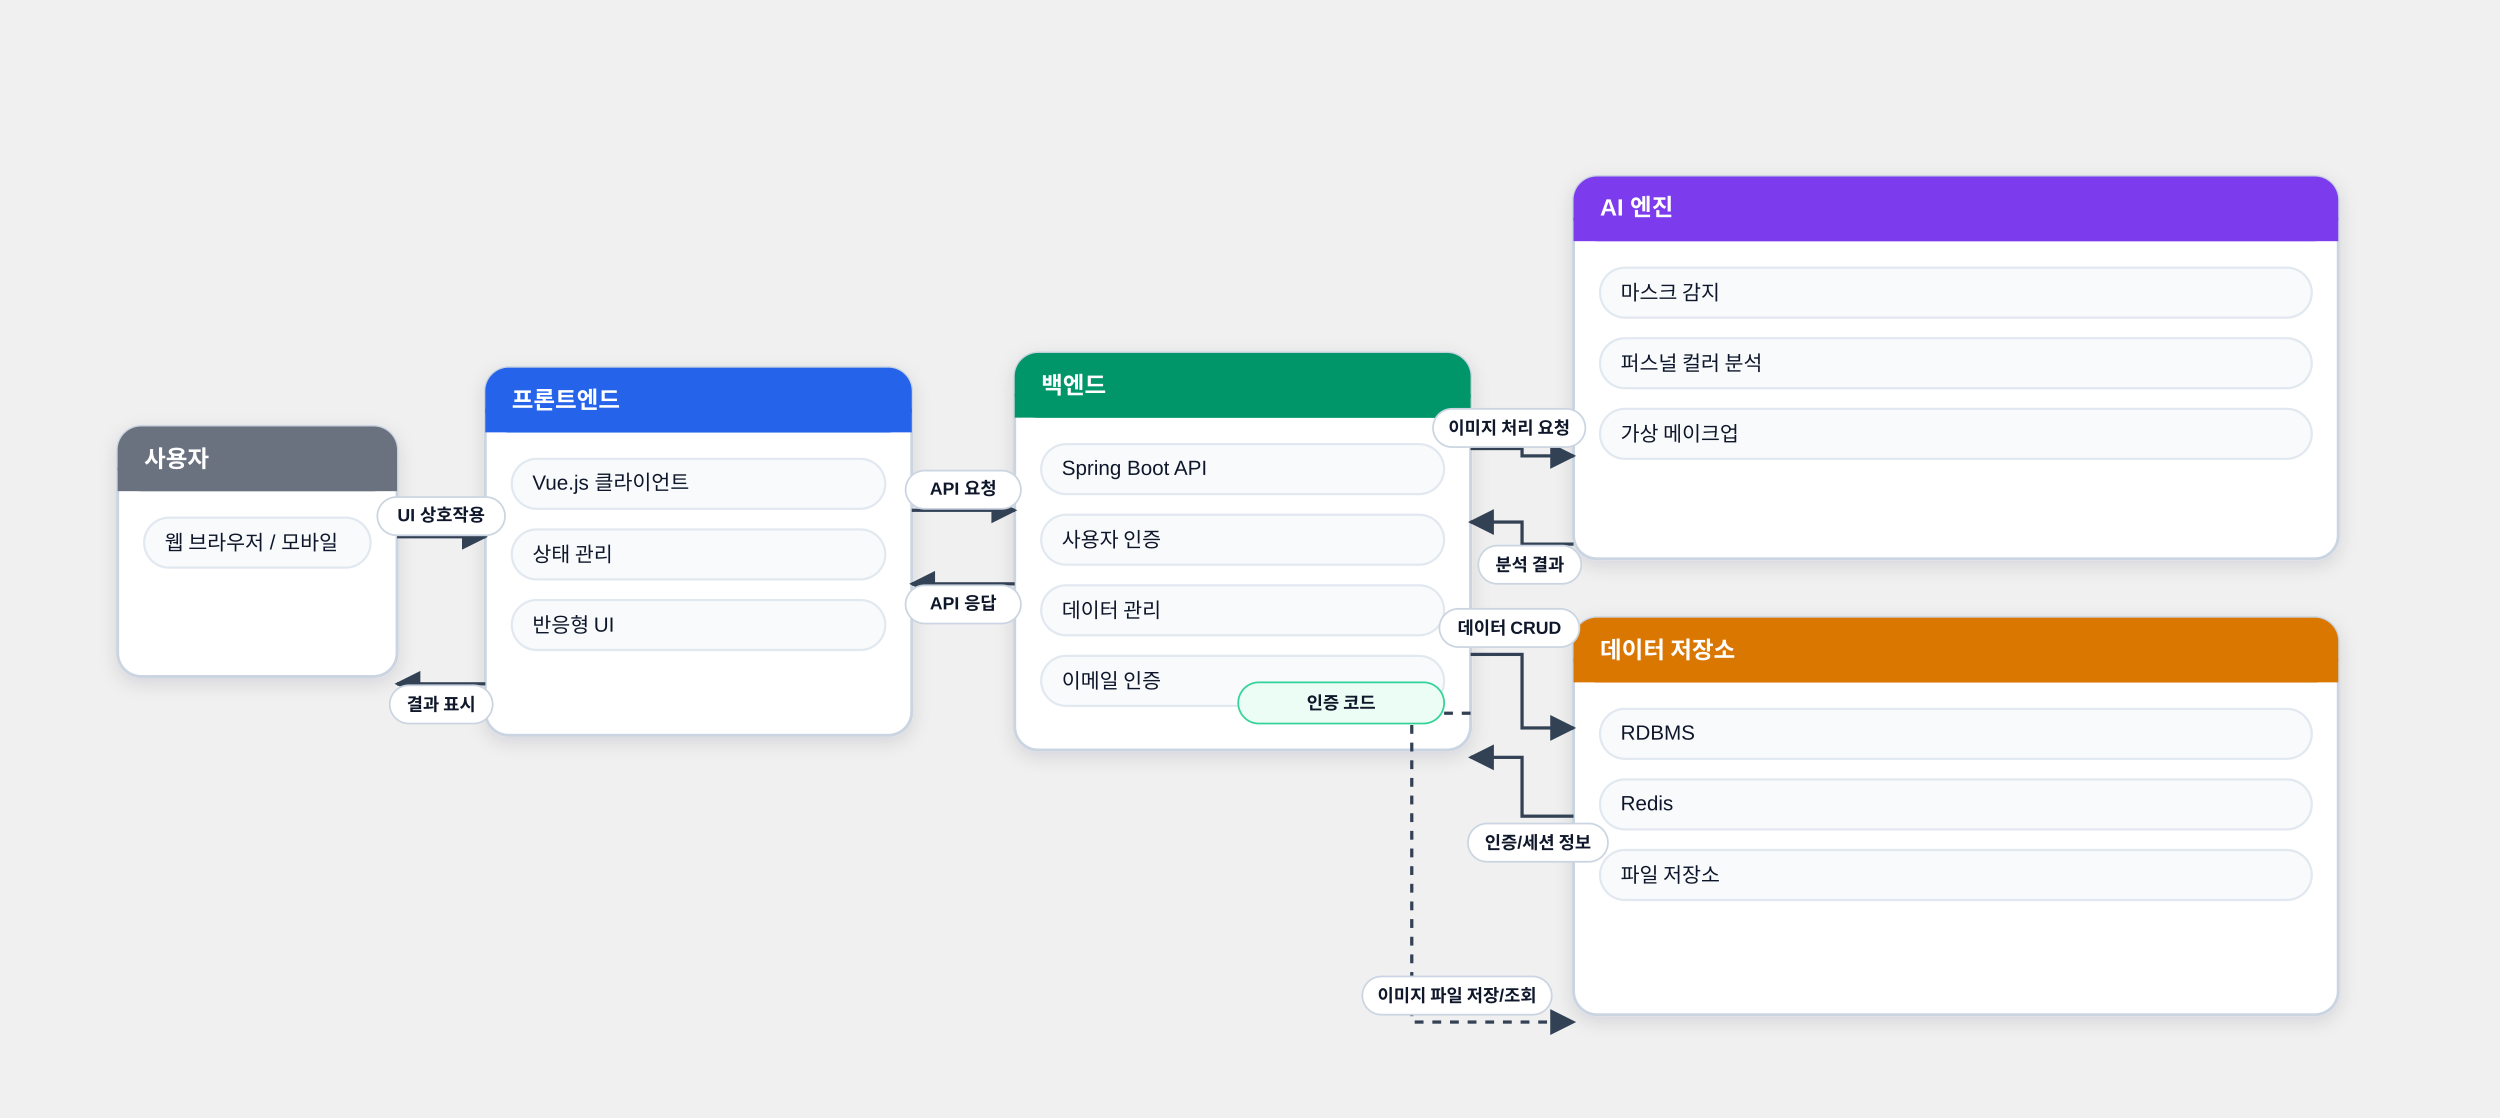
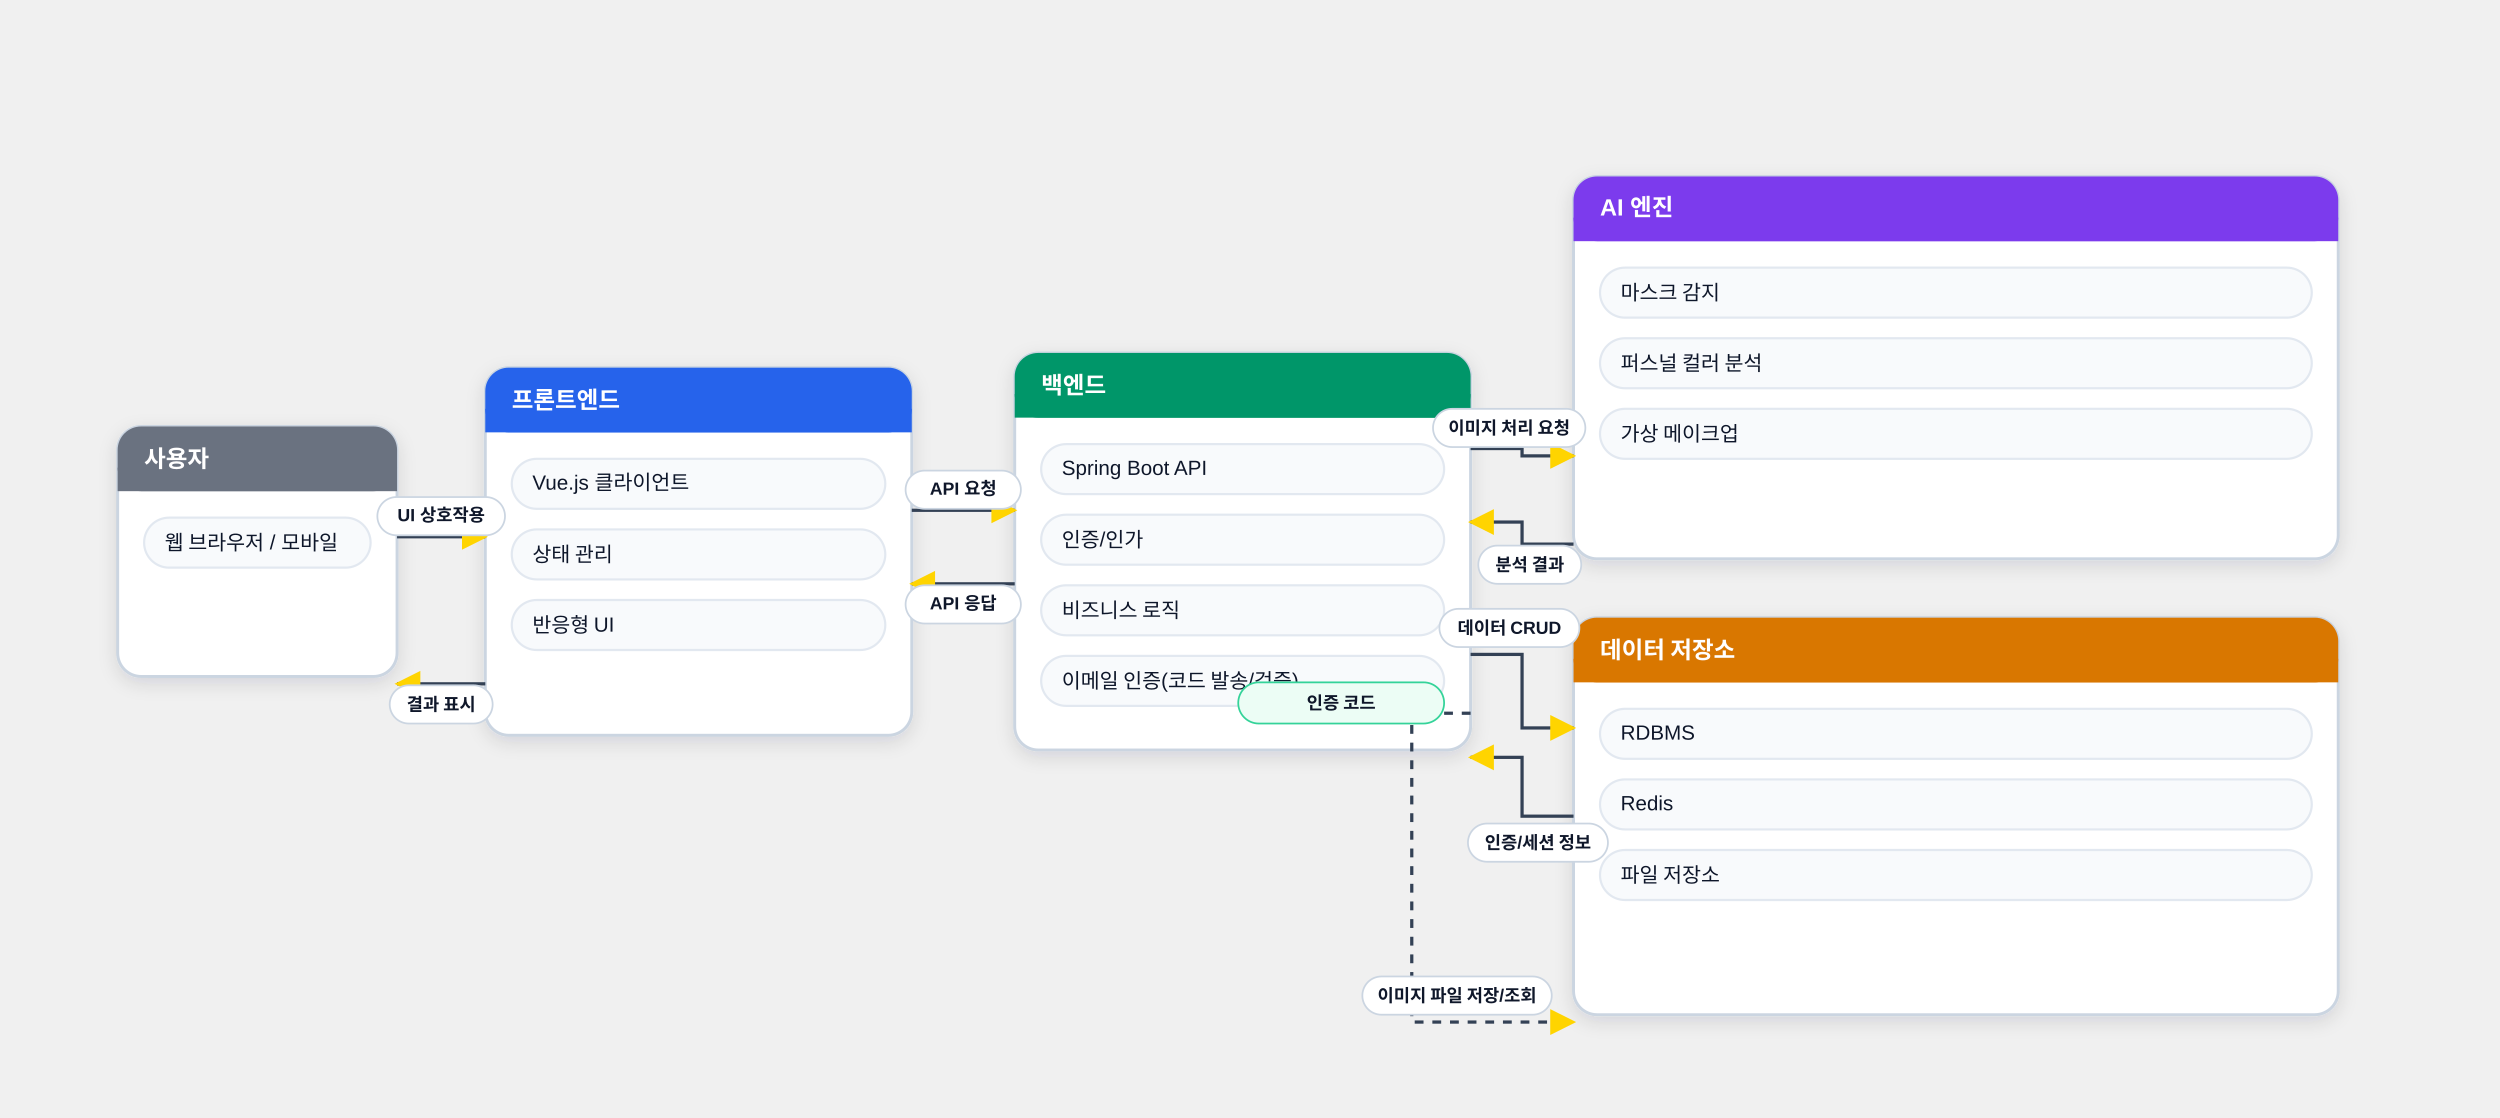
<svg xmlns="http://www.w3.org/2000/svg" width="1700" height="760" viewBox="0 0 1700 760">
  <defs>
    <filter id="shadow" x="-20%" y="-20%" width="140%" height="140%">
      <feDropShadow dx="0" dy="4" stdDeviation="6" flood-color="#0F172A" flood-opacity="0.12" />
    </filter>
    <marker id="arrow" viewBox="0 0 10 10" refX="9" refY="5" markerWidth="8" markerHeight="8" orient="auto">
-       <path d="M 0 0 L 10 5 L 0 10 z" fill="#334155" />
+       <path d="M 0 0 L 10 5 L 0 10 z" fill="#FFD400" />
    </marker>
    <style>.title{font:700 16px "Pretendard","Noto Sans KR","Apple SD Gothic Neo","Malgun Gothic",Arial,sans-serif;}.item{font:500 14px "Pretendard","Noto Sans KR","Apple SD Gothic Neo","Malgun Gothic",Arial,sans-serif; fill:#0F172A;}.arrow{stroke:#334155; stroke-width:2.2;}.arrowDash{stroke:#334155; stroke-width:2.2; stroke-dasharray:6 6;}.labelText{font:600 12px "Pretendard","Noto Sans KR","Apple SD Gothic Neo","Malgun Gothic",Arial,sans-serif; fill:#0F172A;}</style>
  </defs>
  <g class="box" filter="url(#shadow)">
    <rect x="80" y="290" width="190" height="170" rx="16" ry="16" fill="white" stroke="#CBD5E1" stroke-width="2" />
    <rect x="80" y="290" width="190" height="44" rx="16" ry="16" fill="#6B7280" />
    <rect x="80" y="318" width="190" height="16" fill="#6B7280" />
    <text x="98" y="312.0" class="title" fill="white" dominant-baseline="middle">사용자</text>
    <rect x="98" y="352" width="154" height="34" rx="17.0" ry="17.0" fill="#F8FAFC" stroke="#E2E8F0" stroke-width="1.5" />
    <text x="112" y="369.0" class="item" dominant-baseline="middle">웹 브라우저 / 모바일</text>
  </g>
  <g class="box" filter="url(#shadow)">
    <rect x="330" y="250" width="290" height="250" rx="16" ry="16" fill="white" stroke="#CBD5E1" stroke-width="2" />
    <rect x="330" y="250" width="290" height="44" rx="16" ry="16" fill="#2563EB" />
    <rect x="330" y="278" width="290" height="16" fill="#2563EB" />
    <text x="348" y="272.0" class="title" fill="white" dominant-baseline="middle">프론트엔드</text>
    <rect x="348" y="312" width="254" height="34" rx="17.0" ry="17.0" fill="#F8FAFC" stroke="#E2E8F0" stroke-width="1.5" />
    <text x="362" y="329.0" class="item" dominant-baseline="middle">Vue.js 클라이언트</text>
    <rect x="348" y="360" width="254" height="34" rx="17.0" ry="17.0" fill="#F8FAFC" stroke="#E2E8F0" stroke-width="1.5" />
    <text x="362" y="377.0" class="item" dominant-baseline="middle">상태 관리</text>
    <rect x="348" y="408" width="254" height="34" rx="17.0" ry="17.0" fill="#F8FAFC" stroke="#E2E8F0" stroke-width="1.5" />
    <text x="362" y="425.0" class="item" dominant-baseline="middle">반응형 UI</text>
  </g>
  <g class="box" filter="url(#shadow)">
    <rect x="690" y="240" width="310" height="270" rx="16" ry="16" fill="white" stroke="#CBD5E1" stroke-width="2" />
    <rect x="690" y="240" width="310" height="44" rx="16" ry="16" fill="#059669" />
    <rect x="690" y="268" width="310" height="16" fill="#059669" />
    <text x="708" y="262.0" class="title" fill="white" dominant-baseline="middle">백엔드</text>
    <rect x="708" y="302" width="274" height="34" rx="17.0" ry="17.0" fill="#F8FAFC" stroke="#E2E8F0" stroke-width="1.5" />
    <text x="722" y="319.0" class="item" dominant-baseline="middle">Spring Boot API</text>
    <rect x="708" y="350" width="274" height="34" rx="17.0" ry="17.0" fill="#F8FAFC" stroke="#E2E8F0" stroke-width="1.5" />
-     <text x="722" y="367.0" class="item" dominant-baseline="middle">사용자 인증</text>
+     <text x="722" y="367.0" class="item" dominant-baseline="middle">인증/인가</text>
    <rect x="708" y="398" width="274" height="34" rx="17.0" ry="17.0" fill="#F8FAFC" stroke="#E2E8F0" stroke-width="1.5" />
-     <text x="722" y="415.0" class="item" dominant-baseline="middle">데이터 관리</text>
+     <text x="722" y="415.0" class="item" dominant-baseline="middle">비즈니스 로직</text>
    <rect x="708" y="446" width="274" height="34" rx="17.0" ry="17.0" fill="#F8FAFC" stroke="#E2E8F0" stroke-width="1.5" />
-     <text x="722" y="463.0" class="item" dominant-baseline="middle">이메일 인증</text>
+     <text x="722" y="463.0" class="item" dominant-baseline="middle">이메일 인증(코드 발송/검증)</text>
  </g>
  <g class="box" filter="url(#shadow)">
    <rect x="1070" y="120" width="520" height="260" rx="16" ry="16" fill="white" stroke="#CBD5E1" stroke-width="2" />
    <rect x="1070" y="120" width="520" height="44" rx="16" ry="16" fill="#7C3AED" />
    <rect x="1070" y="148" width="520" height="16" fill="#7C3AED" />
    <text x="1088" y="142.0" class="title" fill="white" dominant-baseline="middle">AI 엔진</text>
    <rect x="1088" y="182" width="484" height="34" rx="17.0" ry="17.0" fill="#F8FAFC" stroke="#E2E8F0" stroke-width="1.5" />
    <text x="1102" y="199.0" class="item" dominant-baseline="middle">마스크 감지</text>
    <rect x="1088" y="230" width="484" height="34" rx="17.0" ry="17.0" fill="#F8FAFC" stroke="#E2E8F0" stroke-width="1.5" />
    <text x="1102" y="247.0" class="item" dominant-baseline="middle">퍼스널 컬러 분석</text>
    <rect x="1088" y="278" width="484" height="34" rx="17.0" ry="17.0" fill="#F8FAFC" stroke="#E2E8F0" stroke-width="1.5" />
    <text x="1102" y="295.0" class="item" dominant-baseline="middle">가상 메이크업</text>
  </g>
  <g class="box" filter="url(#shadow)">
    <rect x="1070" y="420" width="520" height="270" rx="16" ry="16" fill="white" stroke="#CBD5E1" stroke-width="2" />
    <rect x="1070" y="420" width="520" height="44" rx="16" ry="16" fill="#D97706" />
    <rect x="1070" y="448" width="520" height="16" fill="#D97706" />
    <text x="1088" y="442.0" class="title" fill="white" dominant-baseline="middle">데이터 저장소</text>
    <rect x="1088" y="482" width="484" height="34" rx="17.0" ry="17.0" fill="#F8FAFC" stroke="#E2E8F0" stroke-width="1.5" />
    <text x="1102" y="499.0" class="item" dominant-baseline="middle">RDBMS</text>
    <rect x="1088" y="530" width="484" height="34" rx="17.0" ry="17.0" fill="#F8FAFC" stroke="#E2E8F0" stroke-width="1.5" />
    <text x="1102" y="547.0" class="item" dominant-baseline="middle">Redis</text>
    <rect x="1088" y="578" width="484" height="34" rx="17.0" ry="17.0" fill="#F8FAFC" stroke="#E2E8F0" stroke-width="1.5" />
    <text x="1102" y="595.0" class="item" dominant-baseline="middle">파일 저장소</text>
  </g>
  <line x1="270" y1="365.0" x2="330" y2="365.0" class="arrow" marker-end="url(#arrow)" />
  <g class="label">
    <rect x="256.6" y="338.0" width="86.8" height="26" rx="13" ry="13" fill="white" stroke="#CBD5E1" stroke-width="1.2" />
    <text x="300.0" y="351.0" class="labelText" dominant-baseline="middle" text-anchor="middle">UI 상호작용</text>
  </g>
  <line x1="330" y1="465.0" x2="270" y2="465.0" class="arrow" marker-end="url(#arrow)" />
  <g class="label">
    <rect x="265.0" y="466.0" width="70.0" height="26" rx="13" ry="13" fill="white" stroke="#CBD5E1" stroke-width="1.2" />
    <text x="300.0" y="479.0" class="labelText" dominant-baseline="middle" text-anchor="middle">결과 표시</text>
  </g>
  <line x1="620" y1="347.0" x2="690" y2="347.0" class="arrow" marker-end="url(#arrow)" />
  <g class="label">
    <rect x="615.8" y="320.0" width="78.4" height="26" rx="13" ry="13" fill="white" stroke="#CBD5E1" stroke-width="1.2" />
    <text x="655.0" y="333.0" class="labelText" dominant-baseline="middle" text-anchor="middle">API 요청</text>
  </g>
  <line x1="690" y1="397.0" x2="620" y2="397.0" class="arrow" marker-end="url(#arrow)" />
  <g class="label">
    <rect x="615.8" y="398.0" width="78.4" height="26" rx="13" ry="13" fill="white" stroke="#CBD5E1" stroke-width="1.2" />
    <text x="655.0" y="411.0" class="labelText" dominant-baseline="middle" text-anchor="middle">API 응답</text>
  </g>
  <path d="M 1000 305.0 L 1035.0 305.0 L 1035.0 310.0 L 1070 310.0" class="arrow" fill="none" marker-end="url(#arrow)" />
  <g class="label">
    <rect x="974.45" y="278.0" width="103.6" height="26" rx="13" ry="13" fill="white" stroke="#CBD5E1" stroke-width="1.2" />
    <text x="1026.25" y="291.0" class="labelText" dominant-baseline="middle" text-anchor="middle">이미지 처리 요청</text>
  </g>
  <path d="M 1070 370.0 L 1035.0 370.0 L 1035.0 355.0 L 1000 355.0" class="arrow" fill="none" marker-end="url(#arrow)" />
  <g class="label">
    <rect x="1005.25" y="371.0" width="70.0" height="26" rx="13" ry="13" fill="white" stroke="#CBD5E1" stroke-width="1.2" />
    <text x="1040.25" y="384.0" class="labelText" dominant-baseline="middle" text-anchor="middle">분석 결과</text>
  </g>
  <path d="M 1000 445.0 L 1035.0 445.0 L 1035.0 495.0 L 1070 495.0" class="arrow" fill="none" marker-end="url(#arrow)" />
  <g class="label">
    <rect x="978.8" y="414.0" width="95.2" height="26" rx="13" ry="13" fill="white" stroke="#CBD5E1" stroke-width="1.2" />
    <text x="1026.4" y="427.0" class="labelText" dominant-baseline="middle" text-anchor="middle">데이터 CRUD</text>
  </g>
  <path d="M 1070 555.0 L 1035.0 555.0 L 1035.0 515.0 L 1000 515.0" class="arrow" fill="none" marker-end="url(#arrow)" />
  <g class="label">
    <rect x="998.2" y="560.0" width="95.2" height="26" rx="13" ry="13" fill="white" stroke="#CBD5E1" stroke-width="1.2" />
    <text x="1045.8" y="573.0" class="labelText" dominant-baseline="middle" text-anchor="middle">인증/세션 정보</text>
  </g>
  <path d="M 1000 485.0 L 960 485.0 L 960 695.0 L 1070 695.0" class="arrowDash" fill="none" marker-end="url(#arrow)" />
  <g class="label">
    <rect x="926.4" y="664.0" width="128.8" height="26" rx="13" ry="13" fill="white" stroke="#CBD5E1" stroke-width="1.2" />
    <text x="990.8" y="677.0" class="labelText" dominant-baseline="middle" text-anchor="middle">이미지 파일 저장/조회</text>
  </g>
  <g>
    <rect x="842" y="464" width="140" height="28" rx="14" ry="14" fill="#ECFDF5" stroke="#34D399" stroke-width="1.2" />
    <text x="912" y="478" class="labelText" text-anchor="middle" dominant-baseline="middle">인증 코드</text>
  </g>
</svg>
